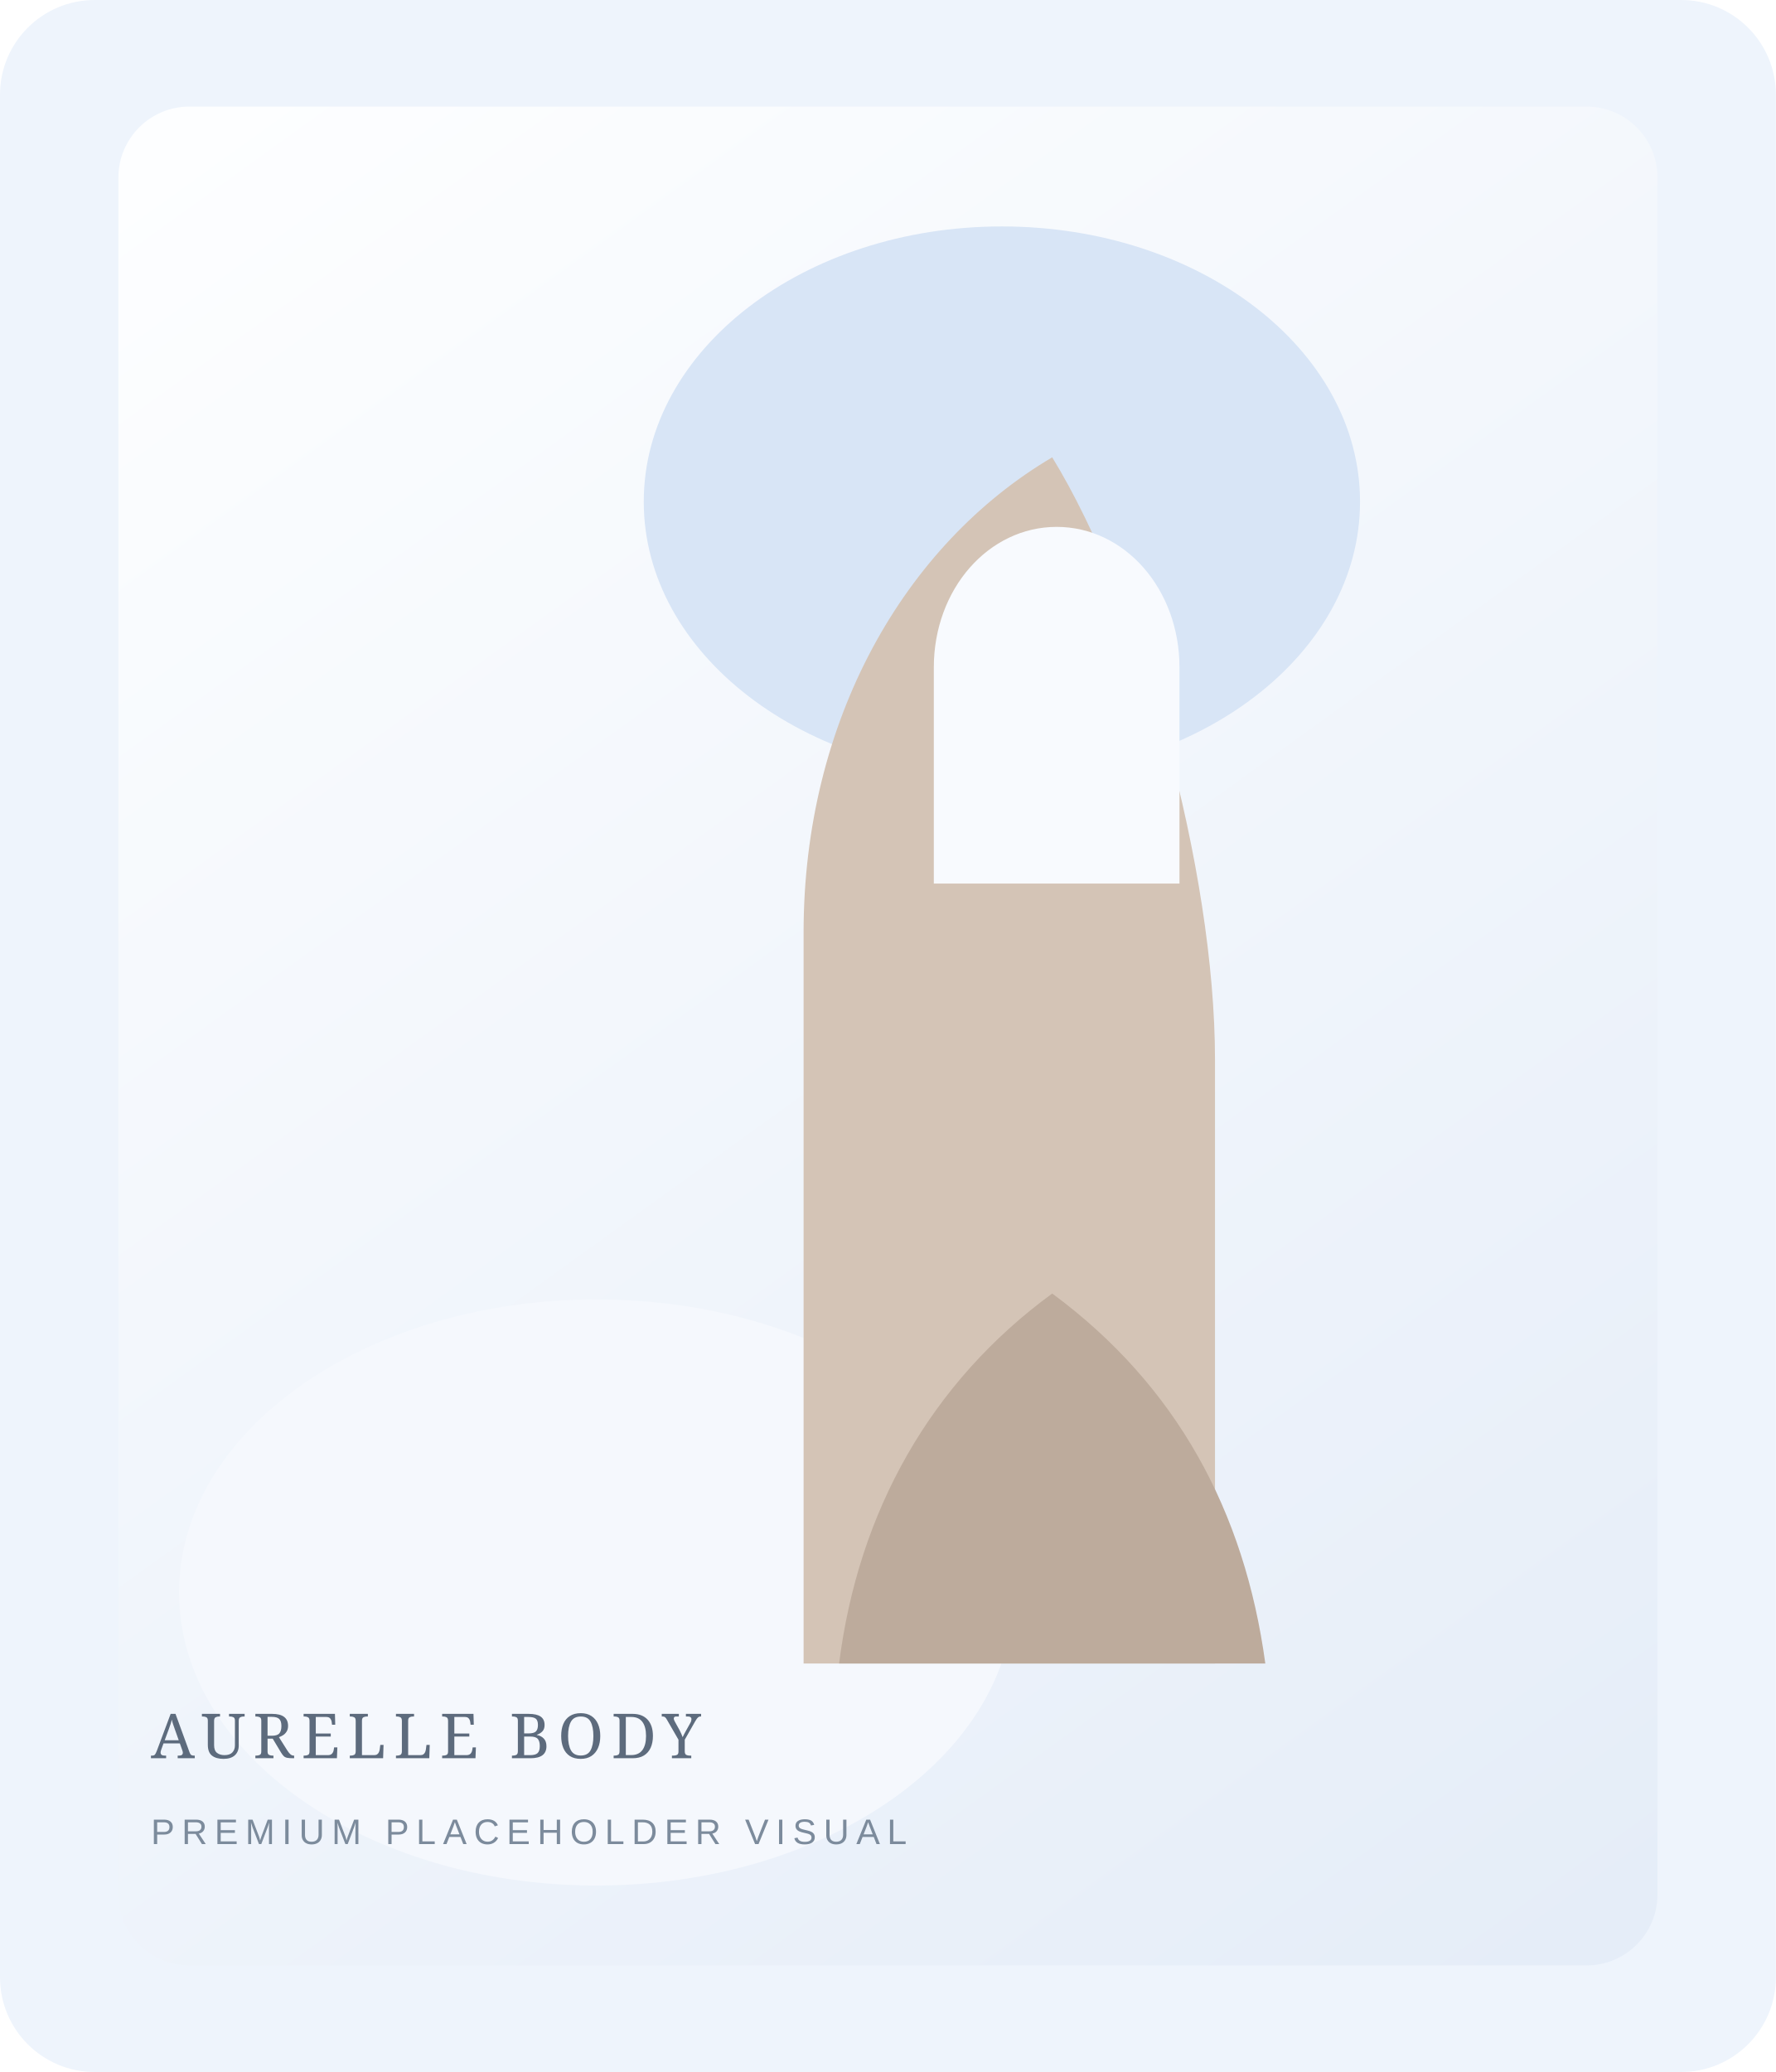
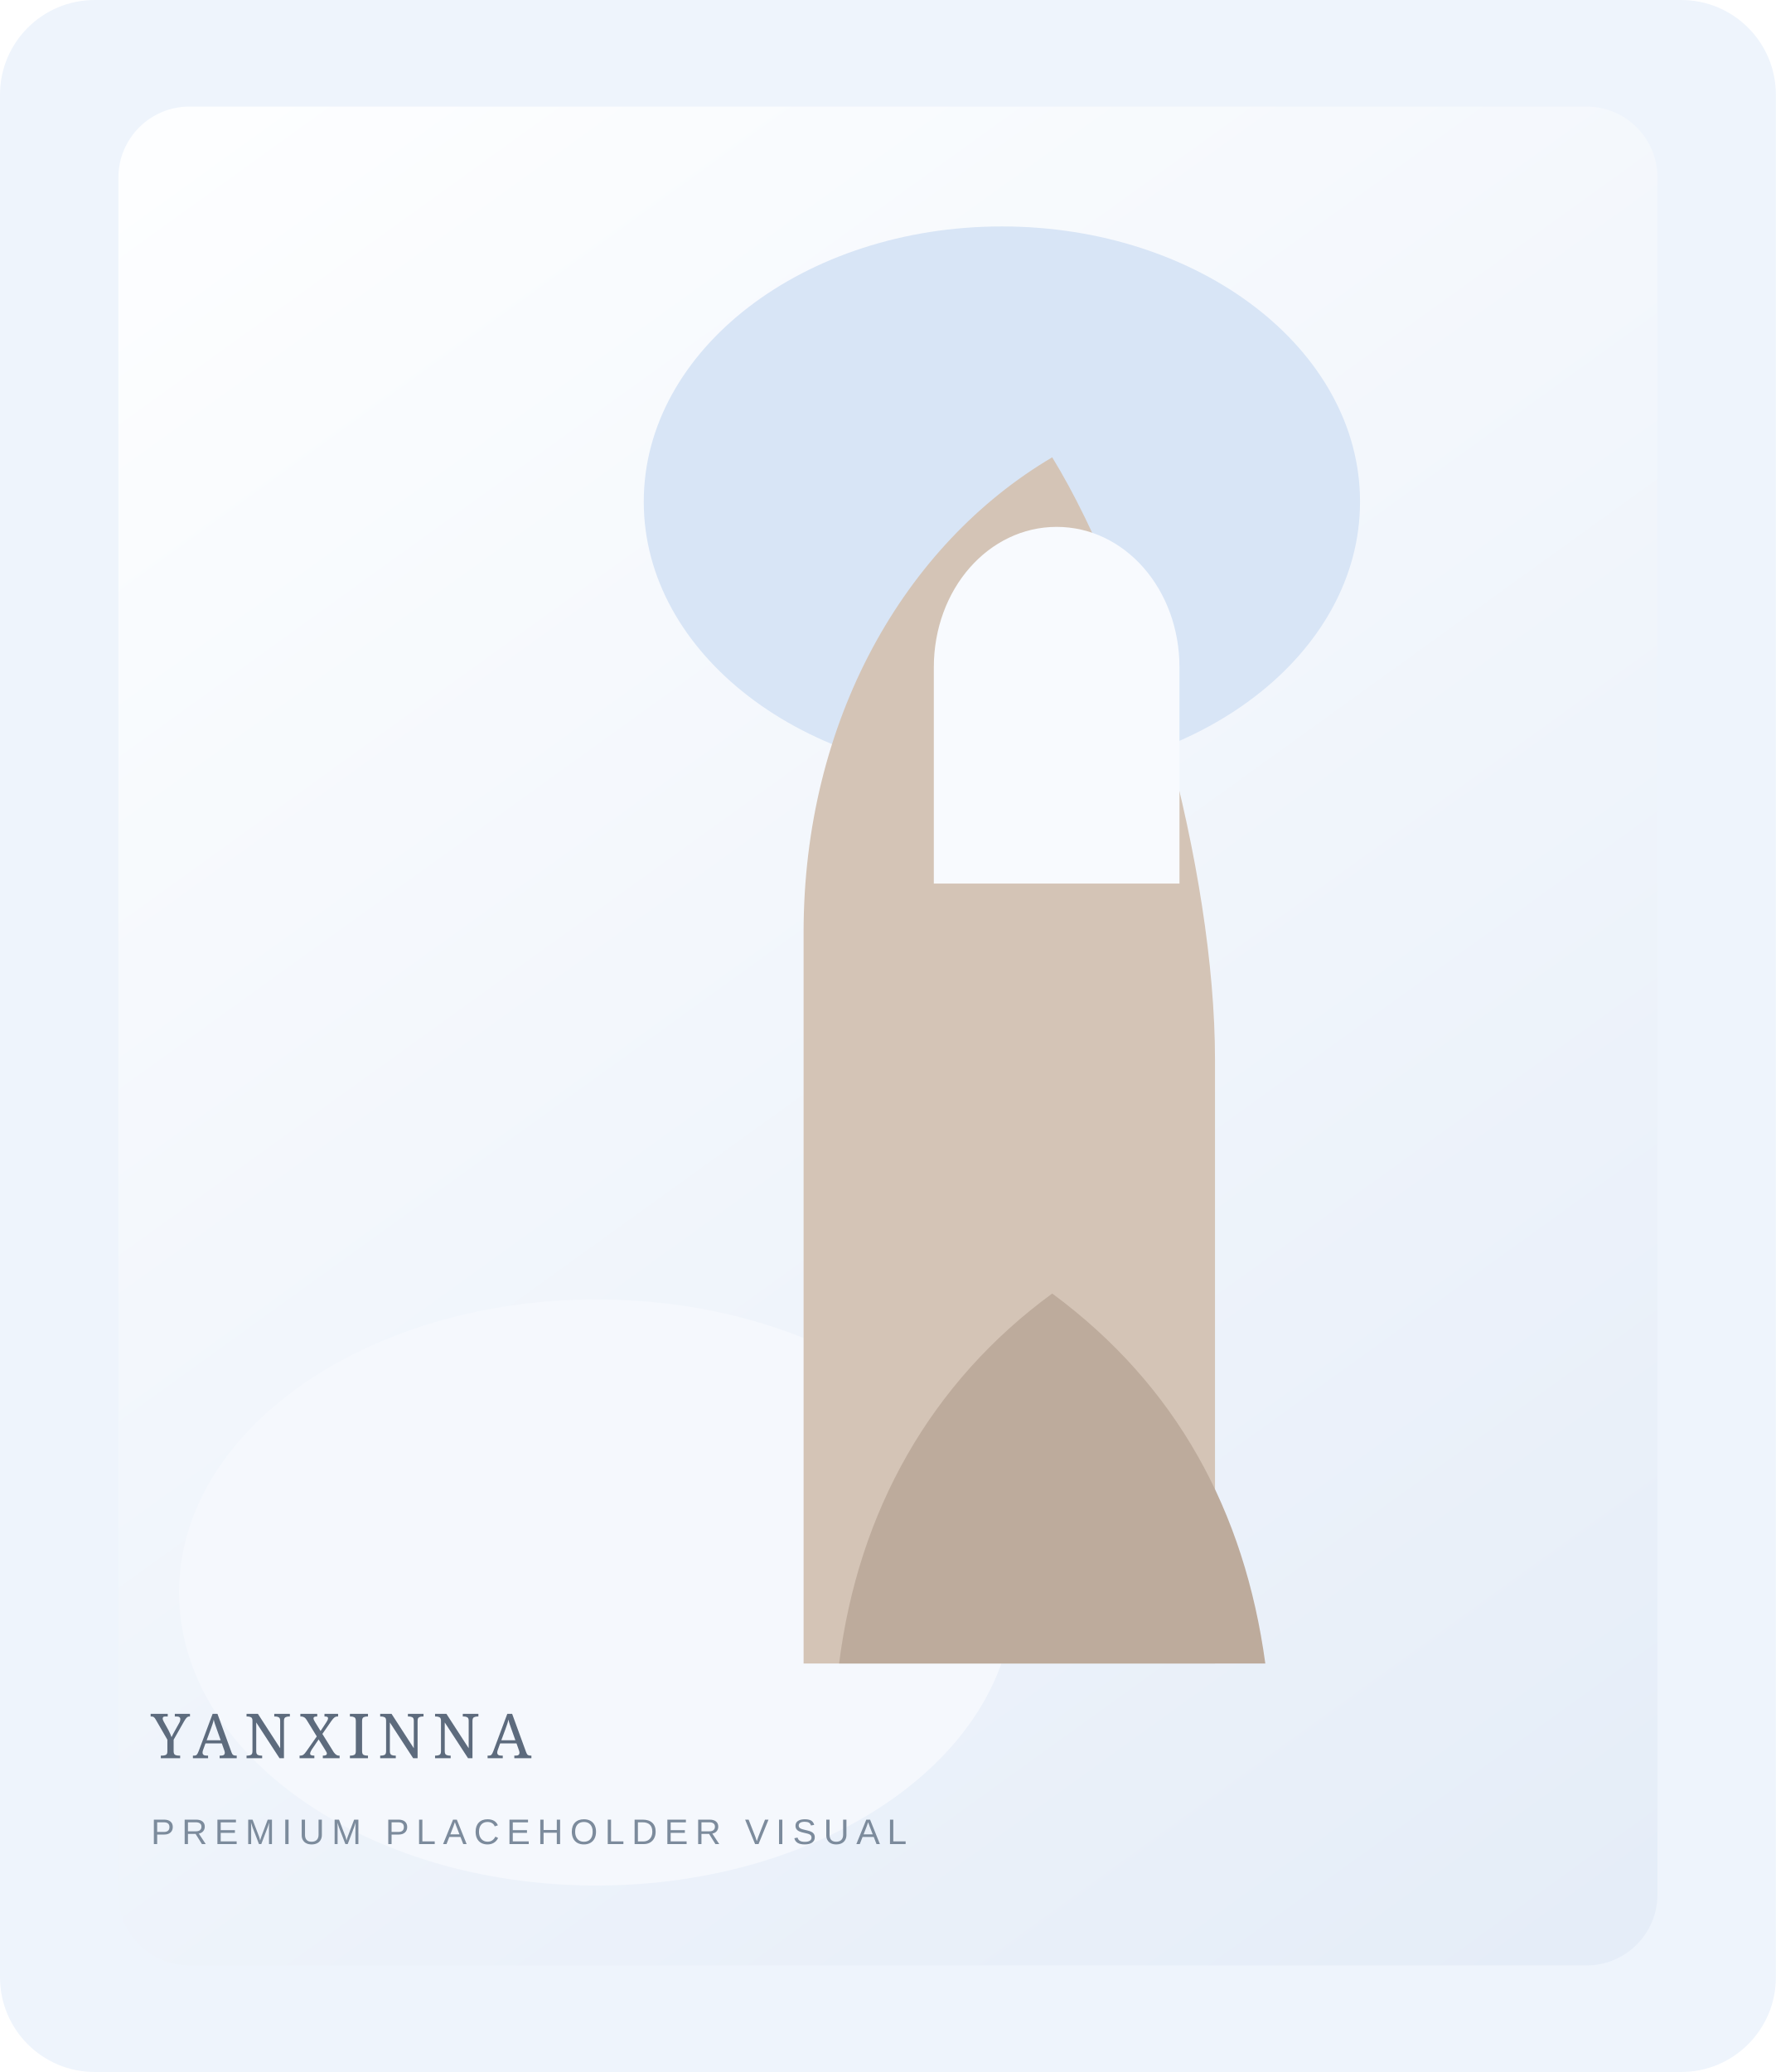
<svg xmlns="http://www.w3.org/2000/svg" width="1200" height="1400" viewBox="0 0 1200 1400" fill="none">
  <rect width="1200" height="1400" rx="64" fill="#EEF4FC" />
  <rect x="80" y="72" width="1040" height="1256" rx="48" fill="url(#paint0_linear)" />
  <ellipse cx="677" cy="339" rx="242" ry="186" fill="#D8E5F6" />
  <ellipse cx="403" cy="1076" rx="282" ry="198" fill="#F5F8FD" />
  <path d="M711 309C611 368 543 487 543 630V1124H821V716C821 588 771 407 711 309Z" fill="#D4C4B6" />
  <path d="M567 1124C580 1021 629 934 711 874C795 936 841 1021 855 1124H567Z" fill="#BDAB9C" />
  <path d="M631 451C631 398 668 356 714 356C760 356 797 398 797 451V597H631V451Z" fill="#F8FAFE" />
-   <text x="102" y="1188" fill="#5D6B7D" font-family="Georgia, serif" font-size="42" letter-spacing="0.12em">AURELLE BODY</text>
+   <text x="102" y="1188" fill="#5D6B7D" font-family="Georgia, serif" font-size="42" letter-spacing="0.12em">YANXINNA</text>
  <text x="102" y="1246" fill="#7C8B9C" font-family="Arial, sans-serif" font-size="24" letter-spacing="0.2em">PREMIUM PLACEHOLDER VISUAL</text>
  <defs>
    <linearGradient id="paint0_linear" x1="145" y1="72" x2="1050" y2="1328" gradientUnits="userSpaceOnUse">
      <stop stop-color="#FDFEFF" />
      <stop offset="1" stop-color="#E5EDF8" />
    </linearGradient>
  </defs>
</svg>
